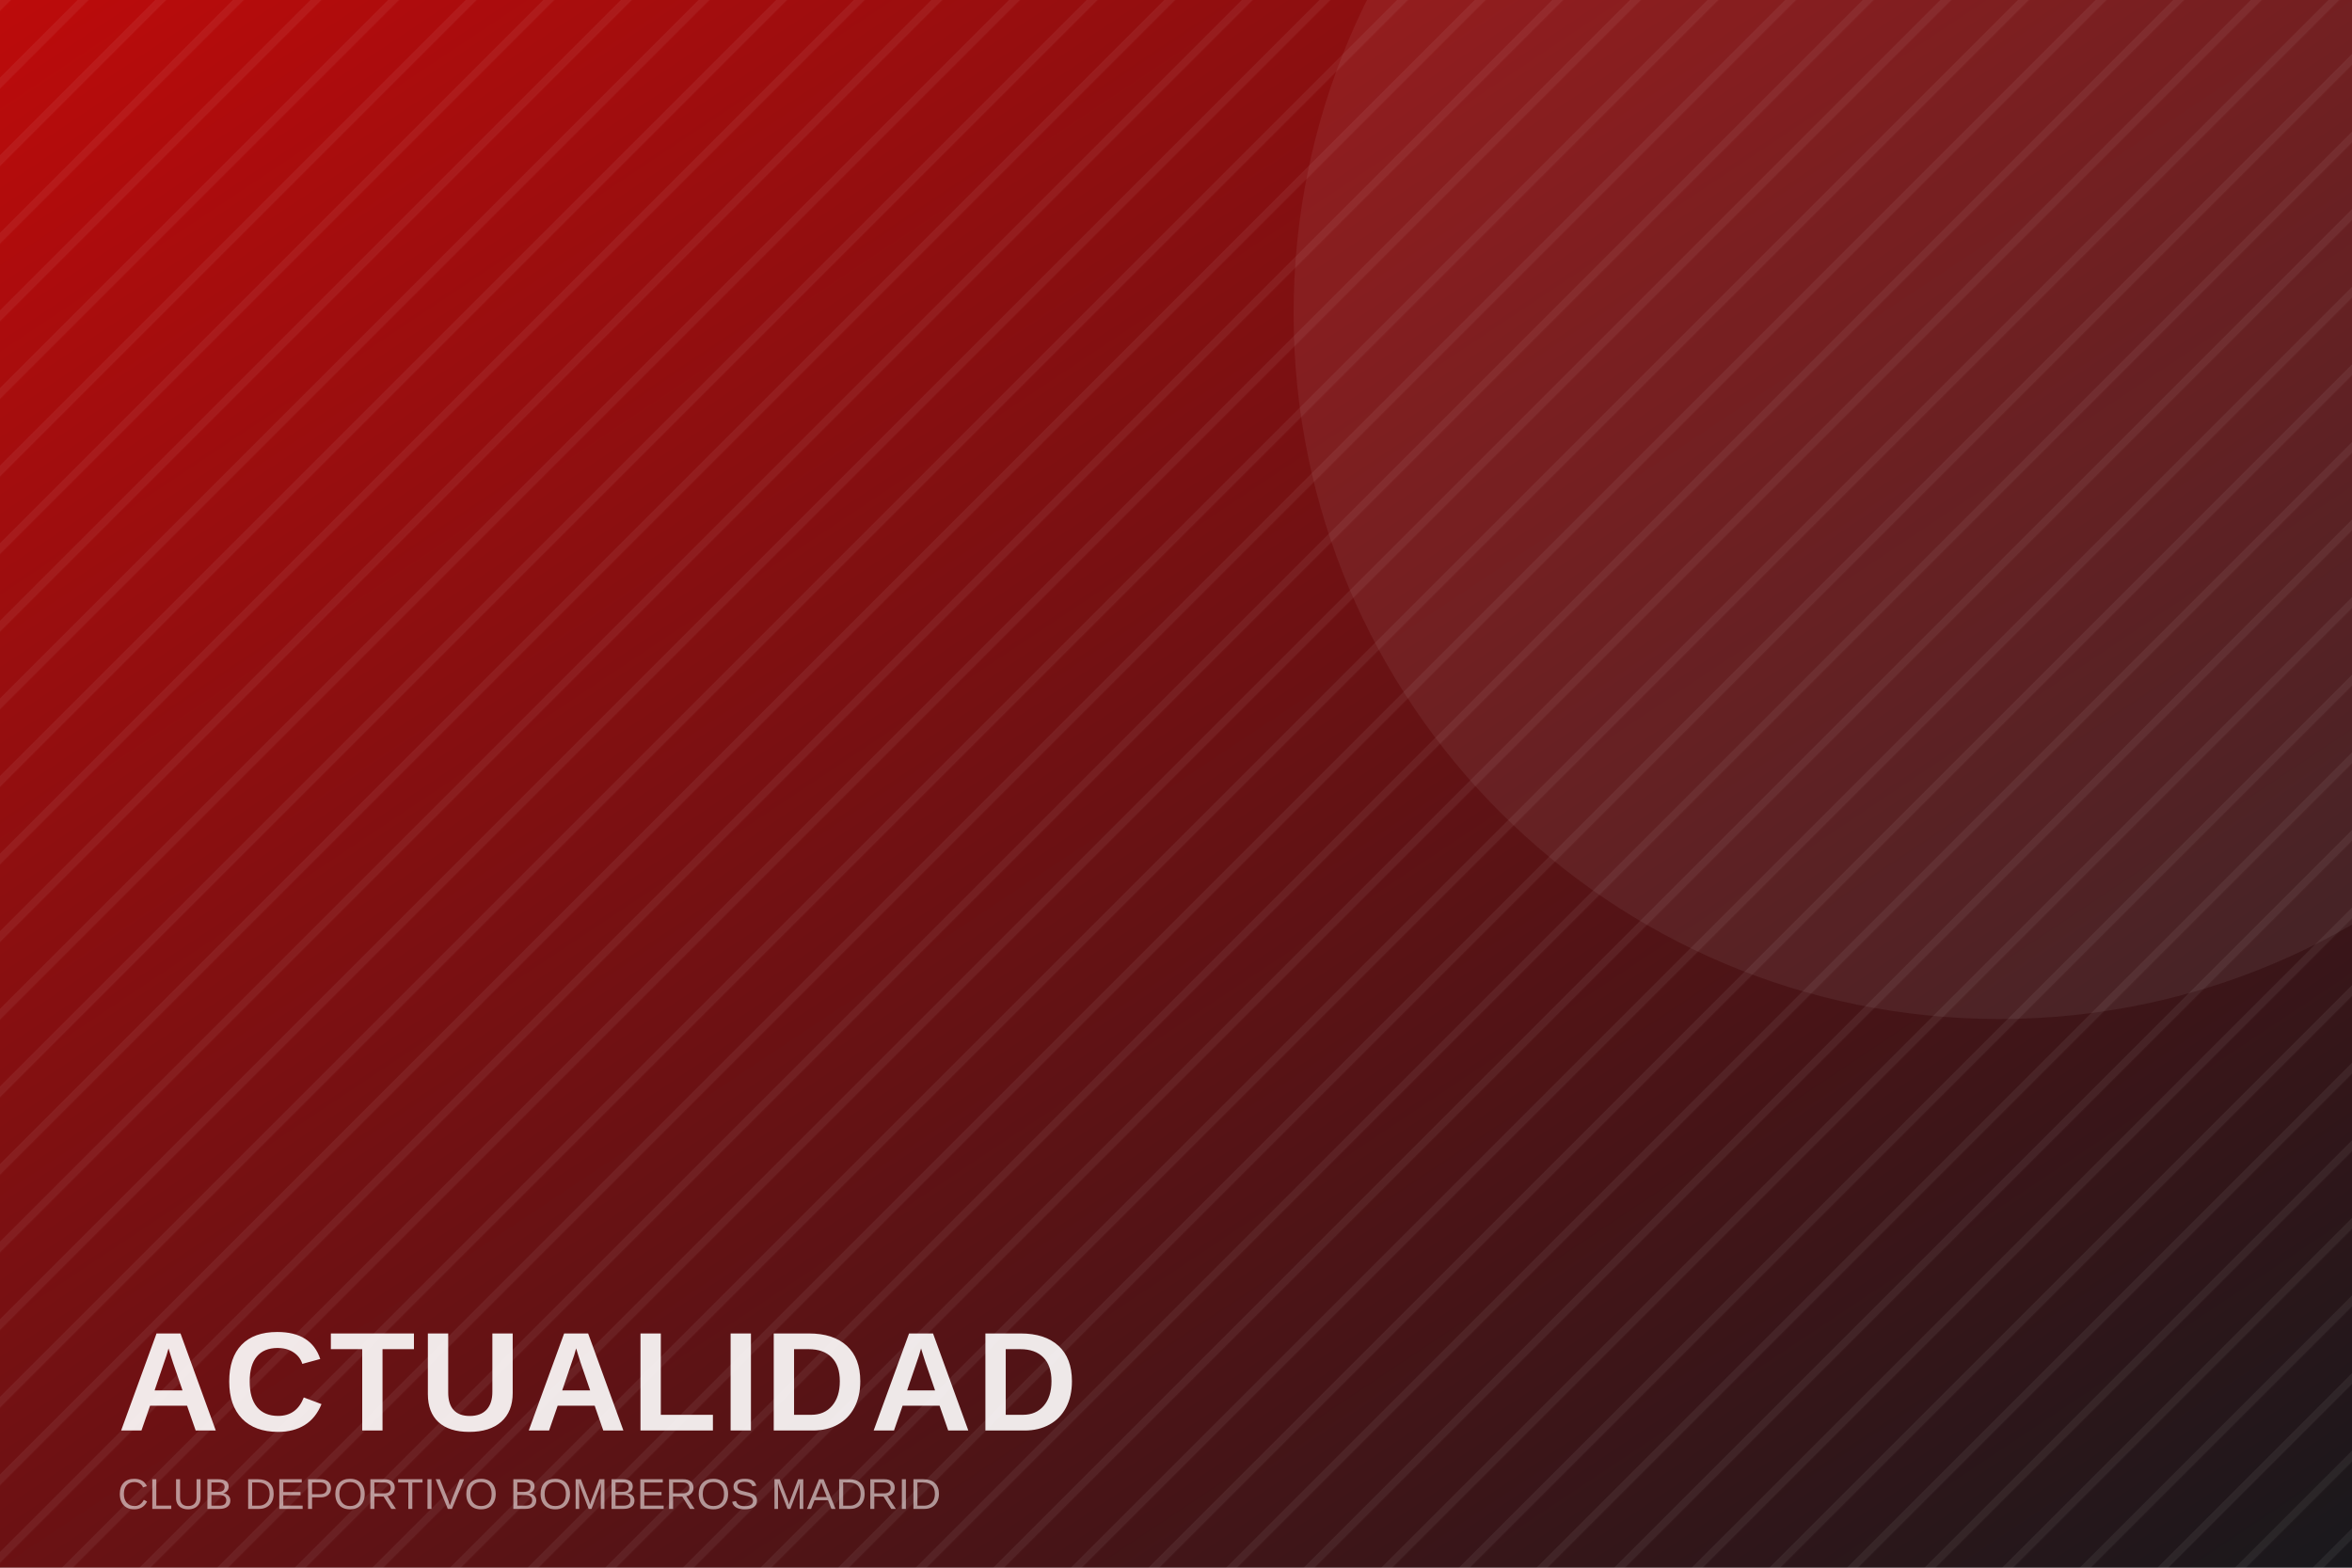
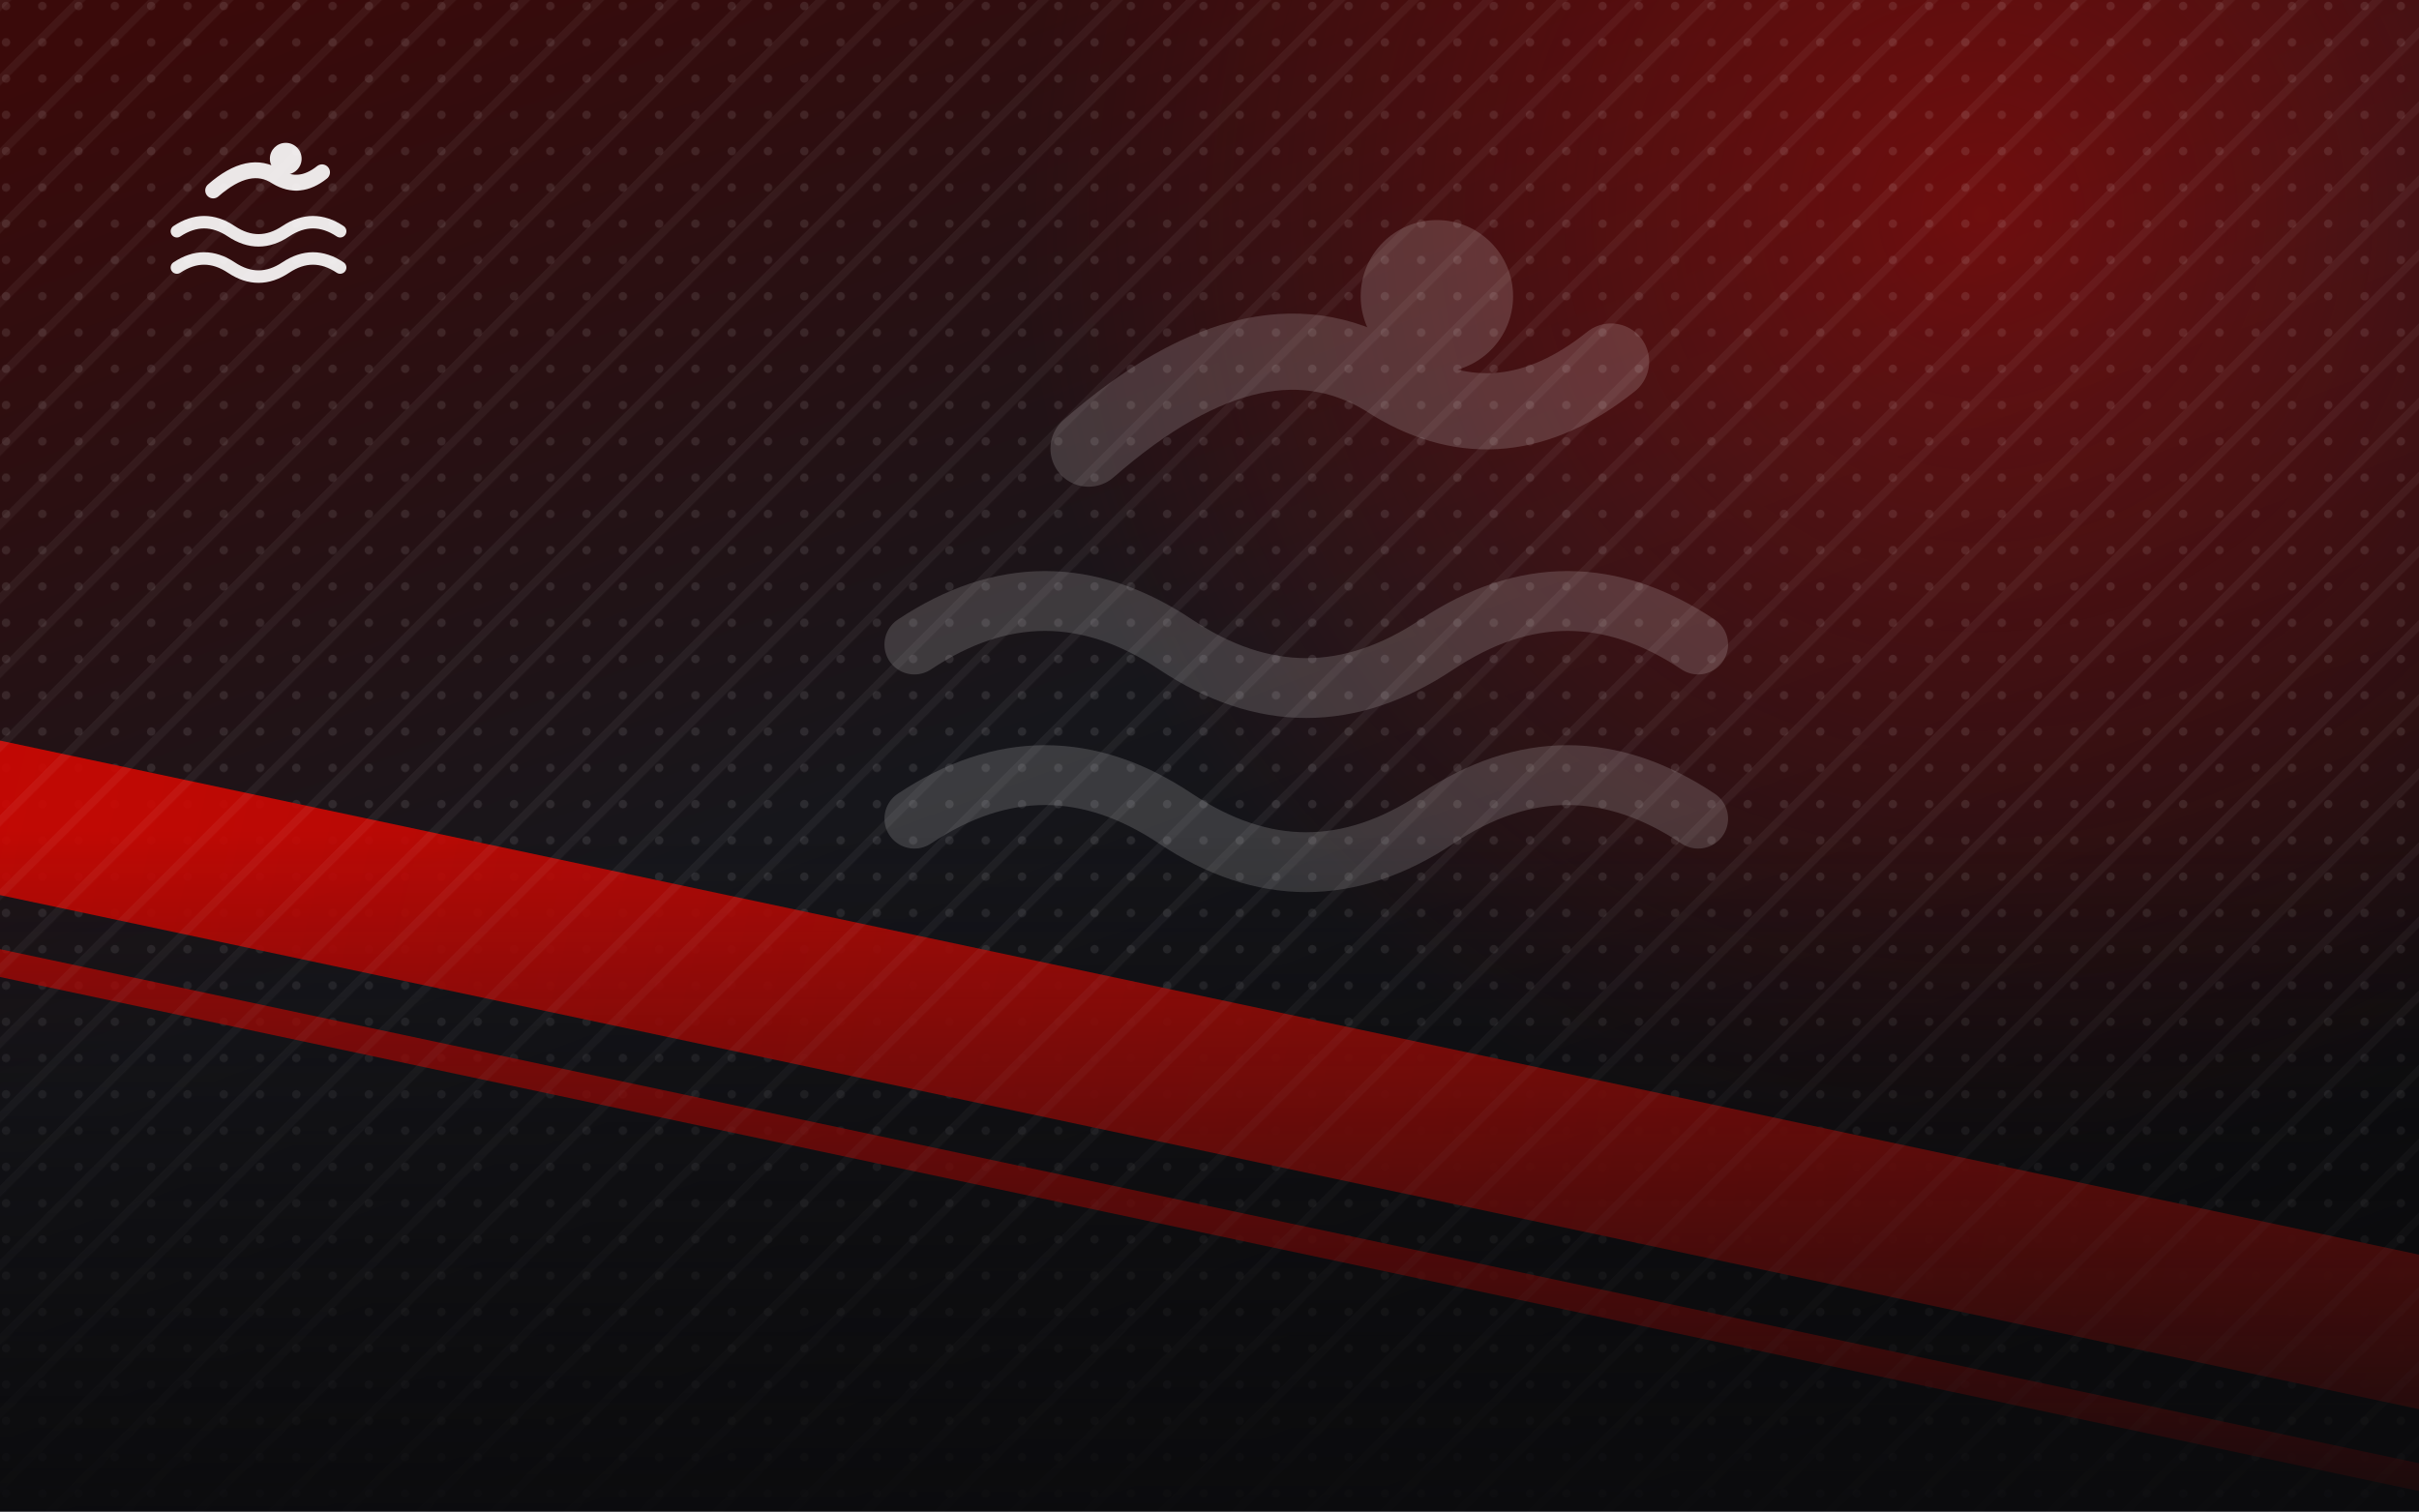
- <svg xmlns="http://www.w3.org/2000/svg" viewBox="0 0 1200 800" width="1200" height="800">
+ <svg xmlns="http://www.w3.org/2000/svg" viewBox="0 0 1200 750" width="1200" height="750">
  <defs>
-     <linearGradient id="g" x1="0" y1="0" x2="1" y2="1">
-       <stop offset="0" stop-color="#bd0b0b" />
-       <stop offset="1" stop-color="#18181c" />
+     <linearGradient id="fondo" x1="0.1" y1="0" x2="0.7" y2="1">
+       <stop offset="0" stop-color="#3a0a0a" />
+       <stop offset="0.5" stop-color="#16161b" />
+       <stop offset="1" stop-color="#0b0b0d" />
    </linearGradient>
-     <pattern id="p" width="28" height="28" patternUnits="userSpaceOnUse" patternTransform="rotate(45)">
-       <rect width="4" height="28" fill="rgba(255,255,255,0.06)" />
+     <linearGradient id="banda" x1="0" y1="0" x2="1" y2="0">
+       <stop offset="0" stop-color="#e10600" />
+       <stop offset="1" stop-color="#8c0f0b" />
+     </linearGradient>
+     <radialGradient id="halo">
+       <stop offset="0" stop-color="#e10600" stop-opacity="0.42" />
+       <stop offset="1" stop-color="#e10600" stop-opacity="0" />
+     </radialGradient>
+     <linearGradient id="sombra" x1="0" y1="0" x2="0" y2="1">
+       <stop offset="0" stop-color="#0b0b0d" stop-opacity="0" />
+       <stop offset="1" stop-color="#0b0b0d" stop-opacity="0.92" />
+     </linearGradient>
+     <pattern id="rayas" width="26" height="26" patternUnits="userSpaceOnUse" patternTransform="rotate(45)">
+       <rect width="4" height="26" fill="rgba(255,255,255,0.05)" />
+     </pattern>
+     <pattern id="puntos" width="18" height="18" patternUnits="userSpaceOnUse">
+       <circle cx="3" cy="3" r="2.1" fill="rgba(255,255,255,0.09)" />
    </pattern>
  </defs>
-   <rect width="1200" height="800" fill="url(#g)" />
-   <rect width="1200" height="800" fill="url(#p)" />
-   <circle cx="1020" cy="160" r="360" fill="rgba(255,255,255,0.06)" />
-   <text x="60" y="730" font-family="Arial Narrow, Arial, sans-serif" font-weight="700" font-size="72" fill="rgba(255,255,255,0.9)" letter-spacing="2">ACTUALIDAD</text>
-   <text x="60" y="770" font-family="Arial, sans-serif" font-size="22" fill="rgba(255,255,255,0.55)">CLUB DEPORTIVO BOMBEROS MADRID</text>
+   <rect width="1200" height="750" fill="url(#fondo)" />
+   <circle cx="984" cy="105" r="480" fill="url(#halo)" />
+   <rect width="1200" height="750" fill="url(#puntos)" />
+   <g opacity="0.16" transform="translate(378 -15) scale(5.4)">
+     <circle cx="62" cy="30" r="7" fill="#ffffff" />
+     <path d="M30 44 Q46 30 58 38 Q68 44 78 36" fill="none" stroke="#ffffff" stroke-width="7" stroke-linecap="round" stroke-linejoin="round" />
+     <path d="M14 62 Q26 54 38 62 Q50 70 62 62 Q74 54 86 62" fill="none" stroke="#ffffff" stroke-width="5.5" stroke-linecap="round" stroke-linejoin="round" />
+     <path d="M14 78 Q26 70 38 78 Q50 86 62 78 Q74 70 86 78" fill="none" stroke="#ffffff" stroke-width="5.5" stroke-linecap="round" stroke-linejoin="round" />
+   </g>
+   <g transform="rotate(12 600 495)">
+     <rect x="-300" y="495" width="1800" height="75" fill="url(#banda)" opacity="0.9" />
+     <rect x="-300" y="596.25" width="1800" height="13.5" fill="#e10600" opacity="0.7" />
+   </g>
+   <rect width="1200" height="750" fill="url(#rayas)" />
+   <g opacity="0.9" transform="translate(72 45) scale(1.125)">
+     <circle cx="62" cy="30" r="7" fill="#ffffff" />
+     <path d="M30 44 Q46 30 58 38 Q68 44 78 36" fill="none" stroke="#ffffff" stroke-width="7" stroke-linecap="round" stroke-linejoin="round" />
+     <path d="M14 62 Q26 54 38 62 Q50 70 62 62 Q74 54 86 62" fill="none" stroke="#ffffff" stroke-width="5.5" stroke-linecap="round" stroke-linejoin="round" />
+     <path d="M14 78 Q26 70 38 78 Q50 86 62 78 Q74 70 86 78" fill="none" stroke="#ffffff" stroke-width="5.5" stroke-linecap="round" stroke-linejoin="round" />
+   </g>
+   <rect x="0" y="412.5" width="1200" height="337.5" fill="url(#sombra)" />
</svg>
